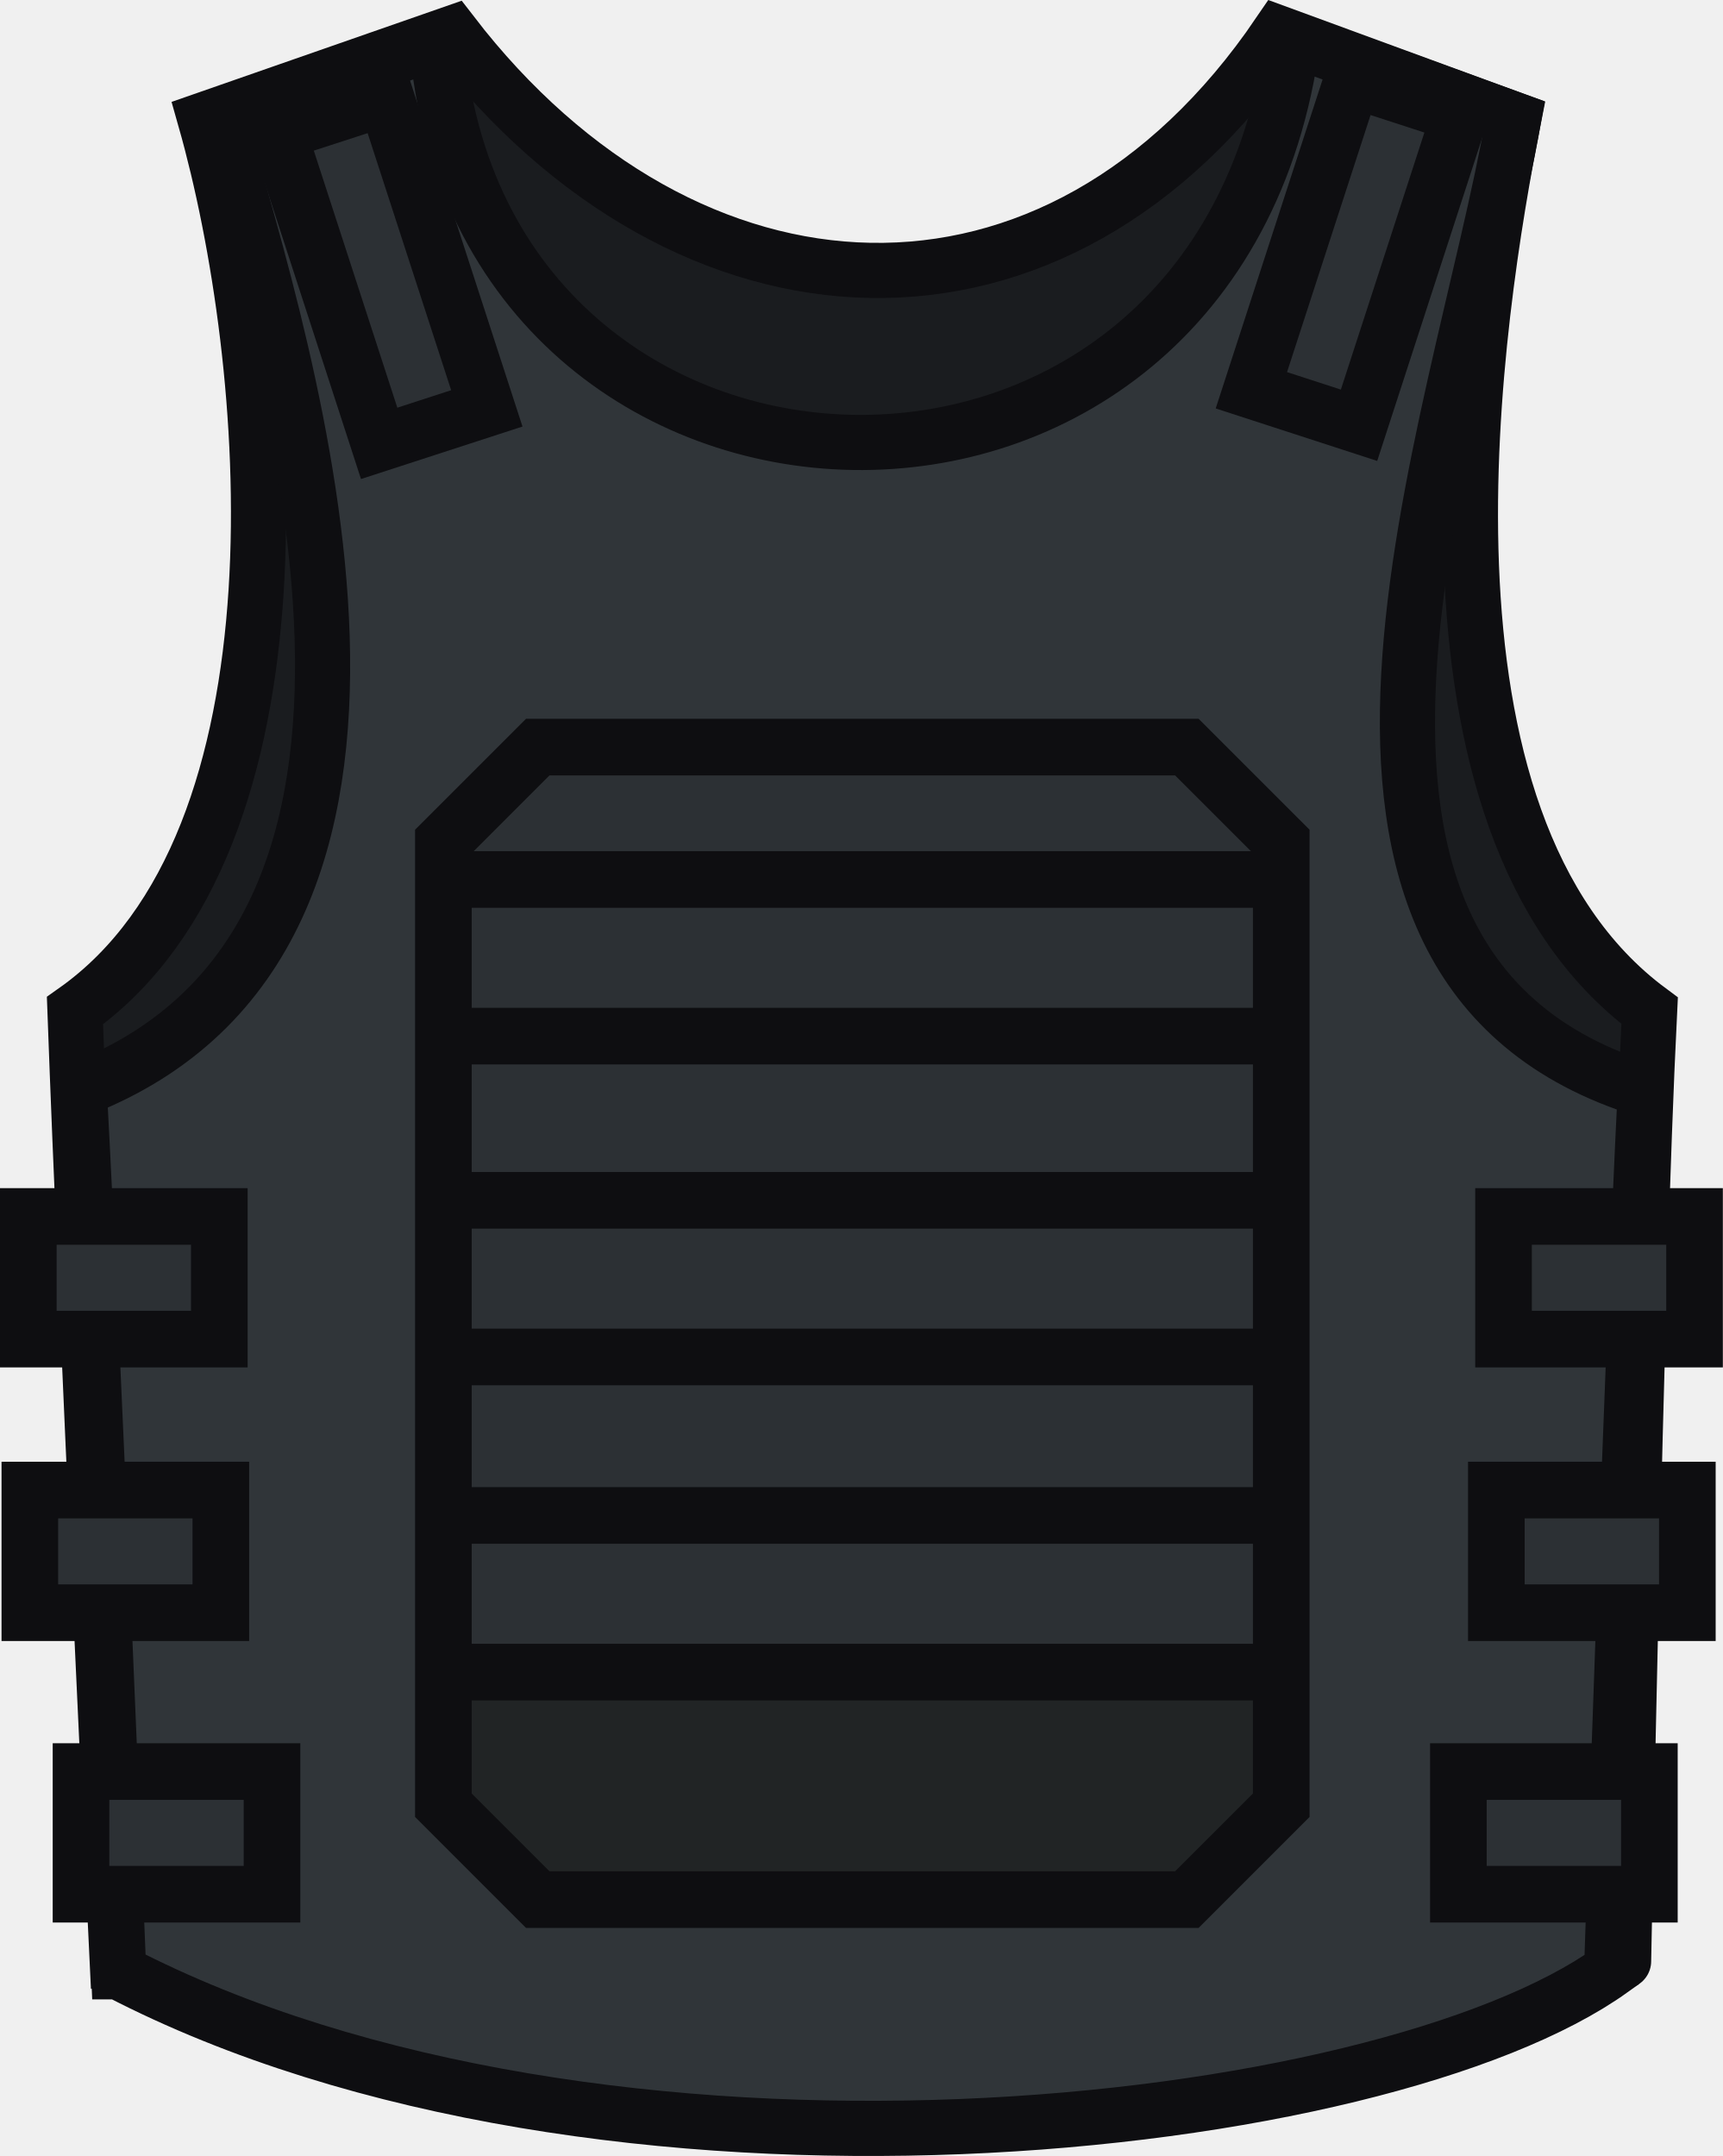
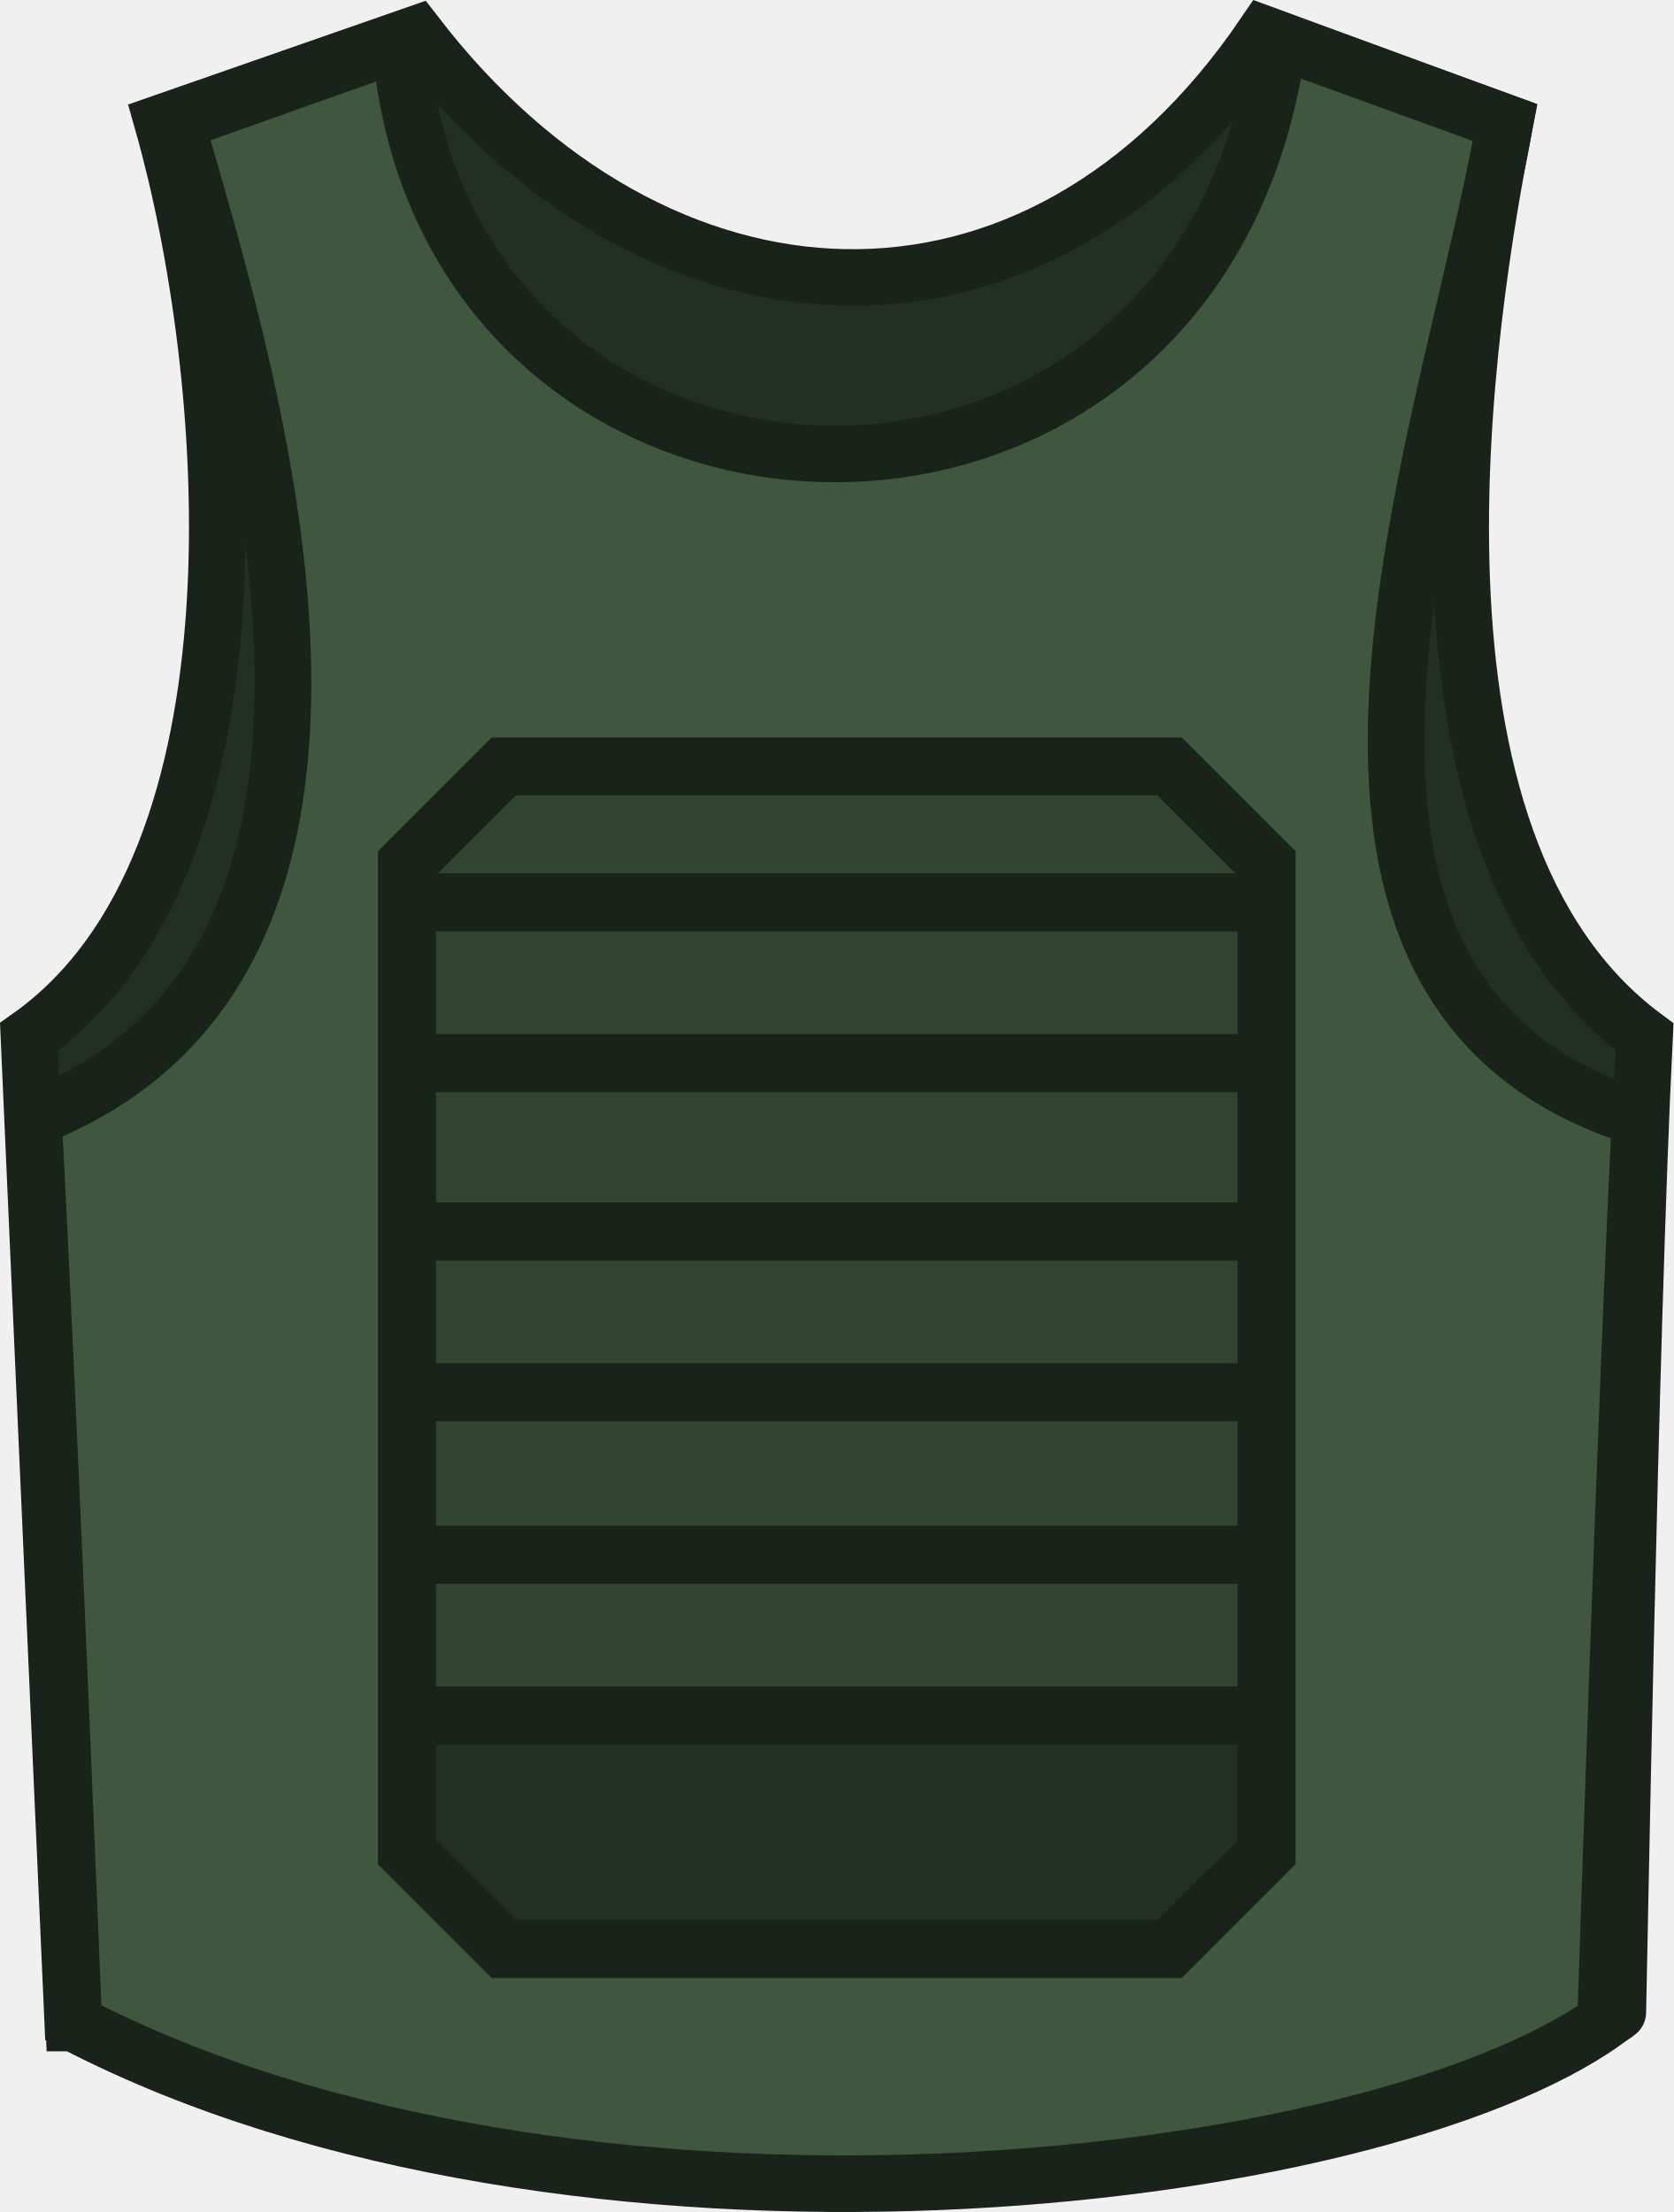
- <svg xmlns="http://www.w3.org/2000/svg" width="91.291" height="114.238" xml:space="preserve" version="1.1" id="svg5">
+ <svg xmlns="http://www.w3.org/2000/svg" width="86.431" height="114.238" xml:space="preserve" version="1.1" id="svg5">
  <defs id="defs5">
    <linearGradient id="linearGradient5" gradientUnits="userSpaceOnUse" x1="6717.355" y1="4969.876" x2="6769.515" y2="4973.185" gradientTransform="matrix(0.22,0,0,0.22,-1481.6,-1047.17)">
      <stop offset="0" style="stop-color:#000000;stop-opacity:1;" id="stop3" />
      <stop offset="1" style="stop-color:#4E4F55" id="stop5" />
    </linearGradient>
    <radialGradient cx="301.738" cy="97.064" r="3.525" gradientUnits="userSpaceOnUse" id="color-1" gradientTransform="matrix(0.2567715,0,0,0.2567715,-29.63246,-14.20879)">
      <stop offset="0" stop-color="#929292" id="stop2" />
      <stop offset="1" stop-color="#5e5e5e" id="stop4" />
    </radialGradient>
    <radialGradient cx="299.773" cy="107.75" r="3.525" gradientUnits="userSpaceOnUse" id="color-2" gradientTransform="matrix(0.2567715,0,0,0.2567715,-29.63246,-14.20879)">
      <stop offset="0" stop-color="#929292" id="stop7" />
      <stop offset="1" stop-color="#5e5e5e" id="stop9" />
    </radialGradient>
    <radialGradient cx="182.79" cy="98.17" r="3.525" gradientUnits="userSpaceOnUse" id="color-3" gradientTransform="matrix(0.2289379,0,0,0.2289379,-88.5114,-11.69931)">
      <stop offset="0" stop-color="#929292" id="stop12" />
      <stop offset="1" stop-color="#5e5e5e" id="stop14" />
    </radialGradient>
    <radialGradient cx="185.246" cy="108.364" r="3.525" gradientUnits="userSpaceOnUse" id="color-4" gradientTransform="matrix(0.2289379,0,0,0.2289379,-88.5114,-11.69931)">
      <stop offset="0" stop-color="#929292" id="stop17" />
      <stop offset="1" stop-color="#5e5e5e" id="stop19" />
    </radialGradient>
    <radialGradient cx="301.738" cy="97.064" r="3.525" gradientUnits="userSpaceOnUse" id="color-1-5">
      <stop offset="0" stop-color="#929292" id="stop2-3" />
      <stop offset="1" stop-color="#5e5e5e" id="stop4-5" />
    </radialGradient>
    <radialGradient cx="299.773" cy="107.75" r="3.525" gradientUnits="userSpaceOnUse" id="color-2-6">
      <stop offset="0" stop-color="#929292" id="stop7-2" />
      <stop offset="1" stop-color="#5e5e5e" id="stop9-9" />
    </radialGradient>
    <radialGradient cx="182.79" cy="98.17" r="3.525" gradientUnits="userSpaceOnUse" id="color-3-1">
      <stop offset="0" stop-color="#929292" id="stop12-2" />
      <stop offset="1" stop-color="#5e5e5e" id="stop14-7" />
    </radialGradient>
    <radialGradient cx="185.246" cy="108.364" r="3.525" gradientUnits="userSpaceOnUse" id="color-4-0">
      <stop offset="0" stop-color="#929292" id="stop17-9" />
      <stop offset="1" stop-color="#5e5e5e" id="stop19-3" />
    </radialGradient>
    <linearGradient id="path275-2_00000137854963617838180340000016182106727721043118_" gradientUnits="userSpaceOnUse" x1="6717.355" y1="4969.876" x2="6769.515" y2="4973.185" gradientTransform="matrix(0.22,0,0,0.22,-1481.6,-1047.17)">
      <stop offset="0" style="stop-color:#3F4045" id="stop82" />
      <stop offset="1" style="stop-color:#4E4F55" id="stop84" />
    </linearGradient>
    <mask id="a" width="60" height="60" x="-30" y="-30" maskUnits="userSpaceOnUse">
      <path fill="#ffffff" d="M -27,-27 H 27 V 27 H -27 Z" id="path907" />
      <path d="m 2,-23 v -4 h -4 v 4 m 1.5,17 v 4 h 1 v -4" id="path909" />
      <circle cy="-15" r="10.5" id="circle911" cx="0" />
      <g transform="rotate(120)" id="g917">
        <path d="m 2,-23 v -4 h -4 v 4 m 1.5,17 v 4 h 1 v -4" id="path913" />
        <circle cy="-15" r="10.5" id="circle915" cx="0" />
      </g>
      <g transform="rotate(-120)" id="g923">
        <path d="m 2,-23 v -4 h -4 v 4 m 1.5,17 v 4 h 1 v -4" id="path919" />
        <circle cy="-15" r="10.5" id="circle921" cx="0" />
      </g>
      <circle r="3" id="circle925" cx="0" cy="0" />
    </mask>
    <clipPath id="b">
      <circle cy="-15" r="9.5" id="circle900" cx="0" />
      <circle cy="-15" r="9.5" transform="rotate(120)" id="circle902" cx="0" />
      <circle cy="-15" r="9.5" transform="rotate(-120)" id="circle904" cx="0" />
    </clipPath>
    <radialGradient cx="185.246" cy="108.364" r="3.525" gradientUnits="userSpaceOnUse" id="color-4-8" gradientTransform="matrix(0.2289379,0,0,0.2289379,-88.5114,-11.69931)">
      <stop offset="0" stop-color="#929292" id="stop17-0" />
      <stop offset="1" stop-color="#5e5e5e" id="stop19-1" />
    </radialGradient>
    <radialGradient cx="185.246" cy="108.364" r="3.525" gradientUnits="userSpaceOnUse" id="color-4-9" gradientTransform="matrix(0.2289379,0,0,0.2289379,-88.5114,-11.69931)">
      <stop offset="0" stop-color="#929292" id="stop17-3" />
      <stop offset="1" stop-color="#5e5e5e" id="stop19-4" />
    </radialGradient>
    <radialGradient cx="185.246" cy="108.364" r="3.525" gradientUnits="userSpaceOnUse" id="color-4-6" gradientTransform="matrix(0.2289379,0,0,0.2289379,-88.5114,-11.69931)">
      <stop offset="0" stop-color="#929292" id="stop17-1" />
      <stop offset="1" stop-color="#5e5e5e" id="stop19-0" />
    </radialGradient>
    <radialGradient cx="185.246" cy="108.364" r="3.525" gradientUnits="userSpaceOnUse" id="color-4-2" gradientTransform="matrix(0.2289379,0,0,0.2289379,-88.5114,-11.69931)">
      <stop offset="0" stop-color="#929292" id="stop17-6" />
      <stop offset="1" stop-color="#5e5e5e" id="stop19-12" />
    </radialGradient>
    <radialGradient cx="301.738" cy="97.064" r="3.525" gradientUnits="userSpaceOnUse" id="color-1-9" gradientTransform="matrix(0.2567715,0,0,0.2567715,-29.63246,-14.20879)">
      <stop offset="0" stop-color="#929292" id="stop2-5" />
      <stop offset="1" stop-color="#5e5e5e" id="stop4-4" />
    </radialGradient>
    <radialGradient cx="299.773" cy="107.75" r="3.525" gradientUnits="userSpaceOnUse" id="color-2-3" gradientTransform="matrix(0.2567715,0,0,0.2567715,-29.63246,-14.20879)">
      <stop offset="0" stop-color="#929292" id="stop7-1" />
      <stop offset="1" stop-color="#5e5e5e" id="stop9-2" />
    </radialGradient>
    <radialGradient cx="182.79" cy="98.17" r="3.525" gradientUnits="userSpaceOnUse" id="color-3-3" gradientTransform="matrix(0.2289379,0,0,0.2289379,-88.5114,-11.69931)">
      <stop offset="0" stop-color="#929292" id="stop12-3" />
      <stop offset="1" stop-color="#5e5e5e" id="stop14-4" />
    </radialGradient>
    <radialGradient cx="185.246" cy="108.364" r="3.525" gradientUnits="userSpaceOnUse" id="color-4-1" gradientTransform="matrix(0.2289379,0,0,0.2289379,-88.5114,-11.69931)">
      <stop offset="0" stop-color="#929292" id="stop17-13" />
      <stop offset="1" stop-color="#5e5e5e" id="stop19-8" />
    </radialGradient>
    <radialGradient cx="301.738" cy="97.064" r="3.525" gradientUnits="userSpaceOnUse" id="color-1-5-9">
      <stop offset="0" stop-color="#929292" id="stop2-3-3" />
      <stop offset="1" stop-color="#5e5e5e" id="stop4-5-1" />
    </radialGradient>
    <radialGradient cx="299.773" cy="107.75" r="3.525" gradientUnits="userSpaceOnUse" id="color-2-6-9">
      <stop offset="0" stop-color="#929292" id="stop7-2-8" />
      <stop offset="1" stop-color="#5e5e5e" id="stop9-9-6" />
    </radialGradient>
    <radialGradient cx="182.79" cy="98.17" r="3.525" gradientUnits="userSpaceOnUse" id="color-3-1-5">
      <stop offset="0" stop-color="#929292" id="stop12-2-0" />
      <stop offset="1" stop-color="#5e5e5e" id="stop14-7-2" />
    </radialGradient>
    <radialGradient cx="185.246" cy="108.364" r="3.525" gradientUnits="userSpaceOnUse" id="color-4-0-8">
      <stop offset="0" stop-color="#929292" id="stop17-9-6" />
      <stop offset="1" stop-color="#5e5e5e" id="stop19-3-0" />
    </radialGradient>
    <linearGradient x1="238.336" y1="51.743" x2="238.336" y2="306.847" gradientUnits="userSpaceOnUse" id="color-1-59" gradientTransform="matrix(0.2375496,0,0,0.2375496,-24.6161,-9.425929)">
      <stop offset="0" stop-color="#c8c8c6" id="stop2-8" />
      <stop offset="1" stop-color="#afafa8" id="stop4-40" />
    </linearGradient>
  </defs>
  <style type="text/css" id="style2">
	.st0{fill:#161618;stroke:#000000;stroke-width:1.12;stroke-miterlimit:2.23;}
	.st1{fill:#363640;stroke:#000000;stroke-width:1.12;stroke-miterlimit:2.23;}
	.st2{fill:#23232B;stroke:#000000;stroke-width:0.45;stroke-miterlimit:2.23;}
	.st3{fill:#5B5E64;stroke:#2B2B2B;stroke-width:1.12;stroke-miterlimit:2.23;}
	.st4{fill:#5B5E64;stroke:#47474D;stroke-width:1.12;stroke-miterlimit:2.23;}
	.st5{fill:#303134;stroke:#000000;stroke-width:1.12;stroke-miterlimit:2.23;}
	
		.st6{fill:url(#path275_00000152242549168466650940000013084012647953380276_);stroke:#000000;stroke-width:0.56;stroke-miterlimit:2.23;}
	.st7{fill:#333438;stroke:#242424;stroke-width:0.34;stroke-miterlimit:2.23;}
	.st8{fill:none;stroke:#242424;stroke-width:0.34;stroke-linecap:round;stroke-miterlimit:2.23;}
	.st9{fill:#1B1B1B;stroke:#000000;stroke-width:0.22;stroke-miterlimit:2.23;}
	.st10{fill:#343537;stroke:#000000;stroke-width:0.75;stroke-miterlimit:2.23;}
	.st11{fill:none;stroke:#000000;stroke-width:0.89;stroke-miterlimit:2.23;}
	.st12{stroke:#000000;stroke-width:0.89;stroke-miterlimit:2.23;}
	.st13{fill:#4D4D54;stroke:#000000;stroke-width:0.45;stroke-miterlimit:2.23;}
	.st14{fill:#808080;stroke:#000000;stroke-width:0.22;stroke-miterlimit:2.23;}
	.st15{fill:none;stroke:#ABABAB;stroke-miterlimit:2.23;}
	.st16{fill:#1A1A1A;stroke:#000000;stroke-width:0.45;stroke-miterlimit:2.23;}
	.st17{fill:#17171C;stroke:#000000;stroke-width:0.45;stroke-miterlimit:2.23;}
	
		.st18{fill:url(#path275-2_00000163071862775693029830000002252491701748138161_);stroke:#000000;stroke-width:0.56;stroke-miterlimit:2.23;}
	.st19{fill:#3F4145;stroke:#000000;stroke-width:0.75;stroke-miterlimit:2.23;}
</style>
-   <g id="g15" style="display:inline;opacity:1" transform="matrix(1.461299,0,0,1.461299,-1.348278,-3.015178)">
-     <path style="opacity:1;fill:#1a1c1f;fill-opacity:1;stroke:#0e0e11;stroke-width:2;stroke-dasharray:none;stroke-opacity:1" d="M 5.173,73.175 H 59.796 C 59.807,73.178 60.212,49.239 60.739,38.709 51.469,31.84 54.424,13.375 55.806,6.392 L 47.3,3.271 c -8.064,11.864 -21.479,11.06 -29.988,0 L 8.363,6.392 C 10.841,15.115 12.381,32.532 3.641,38.709 4.041,49.685 5.173,73.175 5.173,73.175 Z" id="path15" />
-     <path style="opacity:1;fill:#303539;fill-opacity:1;stroke:#0e0e11;stroke-width:2;stroke-dasharray:none;stroke-opacity:1" d="m 5.227,73.561 c 17.537,9.1 45.82,5.89 54.136,-0.075 0,0 0.694,-21.371 1.221,-31.901 C 46.078,37.116 53.805,17.706 55.806,6.392 L 47.8,3.49 C 45.146,23.485 18.3,22.439 16.76,3.58 L 8.843,6.392 C 11.32,15.115 18.077,36.031 3.797,41.569 c 0.561,10.455 1.429,31.992 1.429,31.992 z" id="path16" />
-     <path style="baseline-shift:baseline;display:inline;overflow:visible;opacity:1;vector-effect:none;fill:#2c3034;fill-opacity:1;enable-background:accumulate;stop-color:#000000;stop-opacity:1" d="m 26.018,39.585 h 34.395 l 5,5 v 51.068 l -5,5 h -34.395 l -5,-5 V 44.585 Z" id="path14" transform="matrix(0.6843225,0,0,0.6843225,2.617724,2.063354)" />
-     <path id="rect14" style="display:inline;opacity:1;fill:#212425;fill-opacity:1;stroke-width:3" transform="matrix(0.6843225,0,0,0.6843225,2.617724,2.063354)" d="M 20.754,89.499 65.615,89.273 62.677,99.778 23.692,99.741 Z" />
-     <path id="path8" style="display:inline;opacity:1;fill:none;fill-opacity:1;stroke:#0e0e11;stroke-width:2.053;stroke-dasharray:none;stroke-opacity:1" d="m 16.743,33.953 h 30.725 z m 0,5.68 h 30.725 z m 0,5.953 h 30.725 z m 0,5.68 h 30.725 z m 0,5.747 h 30.725 z m 0,5.68 h 30.725 z" />
-     <path style="baseline-shift:baseline;display:inline;overflow:visible;opacity:1;vector-effect:none;fill:#0e0e11;fill-opacity:1;enable-background:accumulate;stop-color:#000000;stop-opacity:1" d="m 25.396,38.086 -5.879,5.877 v 52.311 l 5.879,5.879 h 35.639 l 5.879,-5.879 V 43.963 l -5.879,-5.877 z m 1.242,3 h 33.152 l 4.123,4.121 V 95.031 l -4.123,4.121 H 26.639 L 22.518,95.031 V 45.207 Z" id="path17" transform="matrix(0.6843225,0,0,0.6843225,2.617724,2.063354)" />
-   </g>
-   <g id="g10" style="fill:#2c3034;fill-opacity:1;stroke:#0e0e11;stroke-width:3;stroke-dasharray:none;stroke-opacity:1" transform="translate(2.477)">
-     <path id="rect5" style="fill:#2c3034;fill-opacity:1;stroke:#0e0e11;stroke-width:3;stroke-dasharray:none;stroke-opacity:1" d="M -0.977,64.455 H 9.144 v 6.499 H -0.977 Z" />
-     <path id="path5" style="fill:#2c3034;fill-opacity:1;stroke:#0e0e11;stroke-width:3;stroke-dasharray:none;stroke-opacity:1" d="M -0.896,78.952 H 9.225 v 6.499 H -0.896 Z" />
-     <path id="path6" style="fill:#2c3034;fill-opacity:1;stroke:#0e0e11;stroke-width:3;stroke-dasharray:none;stroke-opacity:1" d="M 1.816,93.868 H 11.937 v 6.499 H 1.816 Z" />
-     <path id="path7" style="fill:#2c3034;fill-opacity:1;stroke:#0e0e11;stroke-width:3;stroke-dasharray:none;stroke-opacity:1" d="M 87.314,64.455 H 77.193 v 6.499 h 10.121 z" />
-     <path id="path9" style="fill:#2c3034;fill-opacity:1;stroke:#0e0e11;stroke-width:3;stroke-dasharray:none;stroke-opacity:1" d="M 86.933,78.952 H 76.812 v 6.499 h 10.121 z" />
-     <path id="path10" style="fill:#2c3034;fill-opacity:1;stroke:#0e0e11;stroke-width:3;stroke-dasharray:none;stroke-opacity:1" d="M 84.921,93.868 H 74.8 v 6.499 h 10.121 z" />
-     <path id="path11" style="fill:#2c3034;fill-opacity:1;stroke:#0e0e11;stroke-width:3;stroke-dasharray:none;stroke-opacity:1" d="M 69.536,22.533 74.889,6.06 69.184,4.206 63.831,20.679 Z" />
-     <path id="path12" style="fill:#2c3034;fill-opacity:1;stroke:#0e0e11;stroke-width:3;stroke-dasharray:none;stroke-opacity:1" d="M 17.614,23.492 12.261,7.018 17.966,5.165 23.319,21.638 Z" />
+   <g id="g15" style="display:inline;opacity:1" transform="matrix(1.461299,0,0,1.461299,-3.825278,-3.015178)">
+     <path style="opacity:1;fill:#222f22;fill-opacity:1;stroke:#1a231a;stroke-width:2;stroke-dasharray:none;stroke-opacity:1" d="M 5.173,73.175 H 59.796 C 59.807,73.178 60.212,49.239 60.739,38.709 51.469,31.84 54.424,13.375 55.806,6.392 L 47.3,3.271 c -8.064,11.864 -21.479,11.06 -29.988,0 L 8.363,6.392 C 10.841,15.115 12.381,32.532 3.641,38.709 Z" id="path15" />
+     <path style="opacity:1;fill:#3e573e;fill-opacity:1;stroke:#1a231a;stroke-width:2;stroke-dasharray:none;stroke-opacity:1" d="m 5.227,73.561 c 17.537,9.1 45.82,5.89 54.136,-0.075 0,0 0.694,-21.371 1.221,-31.901 C 46.078,37.116 53.805,17.706 55.806,6.392 L 47.8,3.49 C 45.146,23.485 18.3,22.439 16.76,3.58 L 8.843,6.392 C 11.32,15.115 18.077,36.031 3.797,41.569 c 0.561,10.455 1.429,31.992 1.429,31.992 z" id="path16" />
+     <path style="display:inline;opacity:1;baseline-shift:baseline;overflow:visible;vector-effect:none;fill:#314431;enable-background:accumulate;stop-color:#000000;stop-opacity:1" d="m 26.018,39.585 h 34.395 l 5,5 v 51.068 l -5,5 h -34.395 l -5,-5 V 44.585 Z" id="path14" transform="matrix(0.6843225,0,0,0.6843225,2.617724,2.063354)" />
+     <path id="rect14" style="display:inline;opacity:1;fill:#222f22;stroke-width:3" transform="matrix(0.6843225,0,0,0.6843225,2.617724,2.063354)" d="M 20.754,89.499 65.615,89.273 62.677,99.778 23.692,99.741 Z" />
+     <path id="path8" style="display:inline;opacity:1;fill:none;fill-opacity:1;stroke:#1a231a;stroke-width:2.053;stroke-dasharray:none;stroke-opacity:1" d="m 16.743,33.953 h 30.725 z m 0,5.68 h 30.725 z m 0,5.953 h 30.725 z m 0,5.68 h 30.725 z m 0,5.747 h 30.725 z m 0,5.68 h 30.725 z" />
+     <path style="display:inline;opacity:1;baseline-shift:baseline;overflow:visible;vector-effect:none;fill:#1a231a;enable-background:accumulate;stop-color:#000000;stop-opacity:1" d="m 25.396,38.086 -5.879,5.877 v 52.311 l 5.879,5.879 h 35.639 l 5.879,-5.879 V 43.963 l -5.879,-5.877 z m 1.242,3 h 33.152 l 4.123,4.121 V 95.031 l -4.123,4.121 H 26.639 L 22.518,95.031 V 45.207 Z" id="path17" transform="matrix(0.6843225,0,0,0.6843225,2.617724,2.063354)" />
  </g>
</svg>
